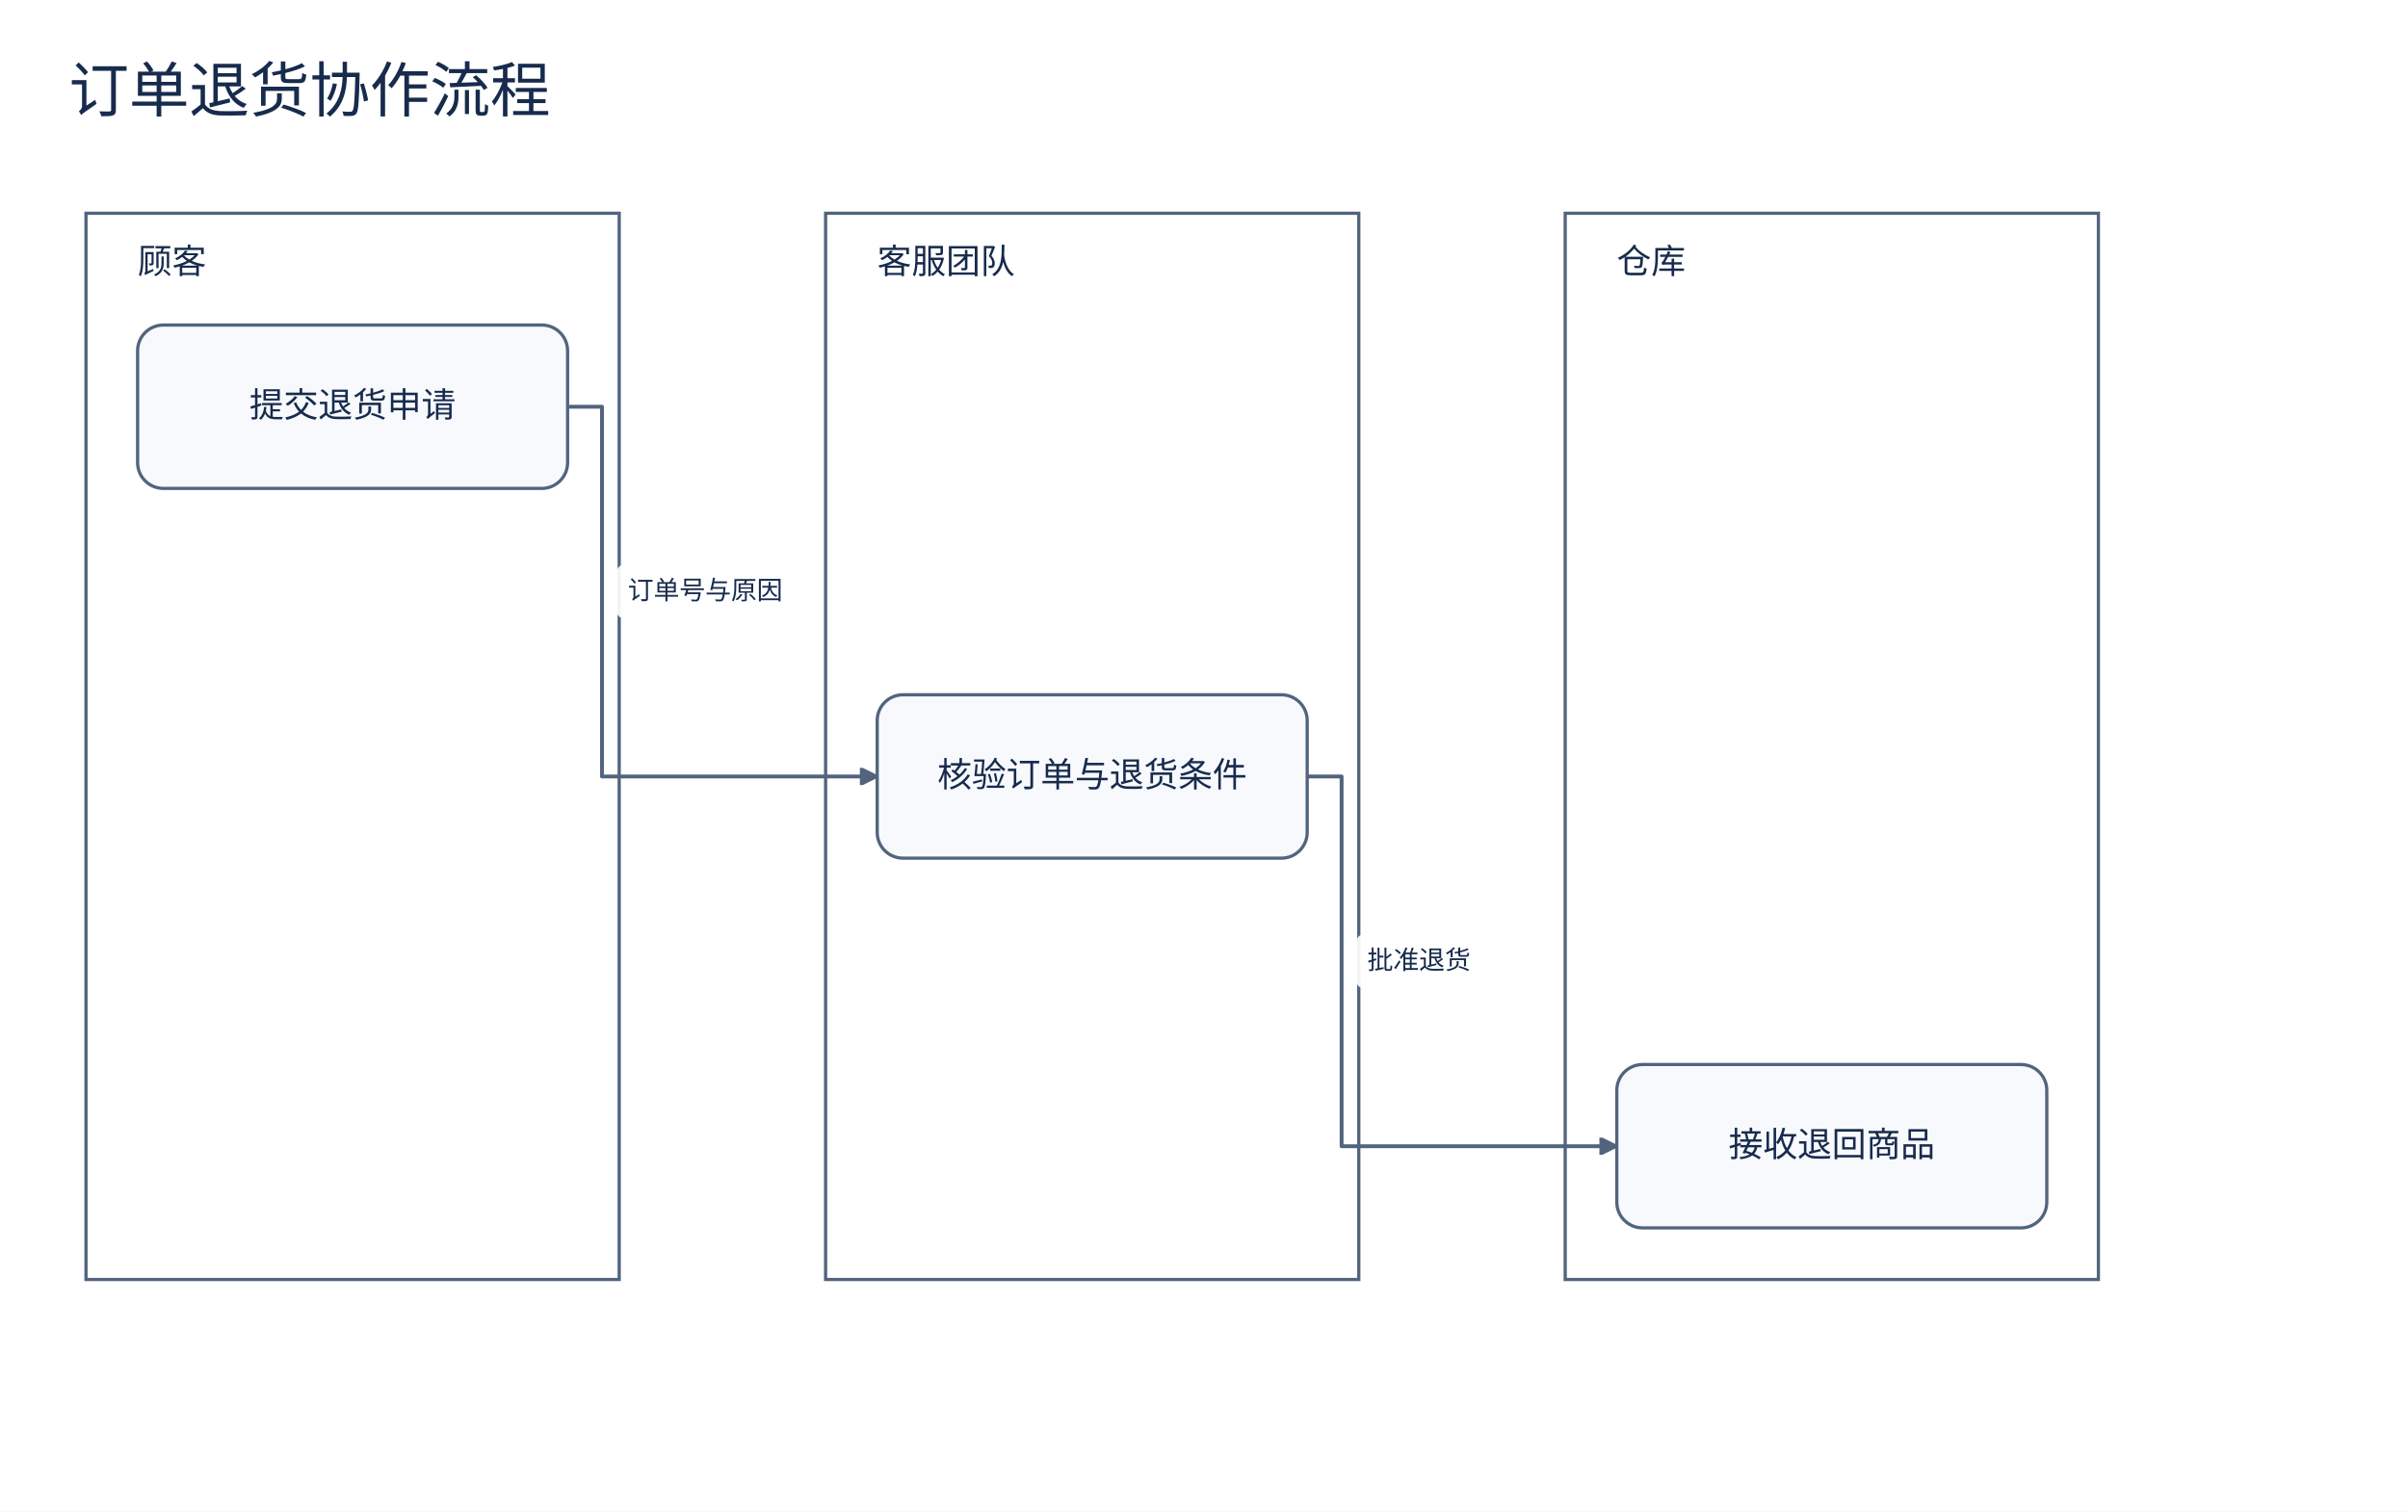
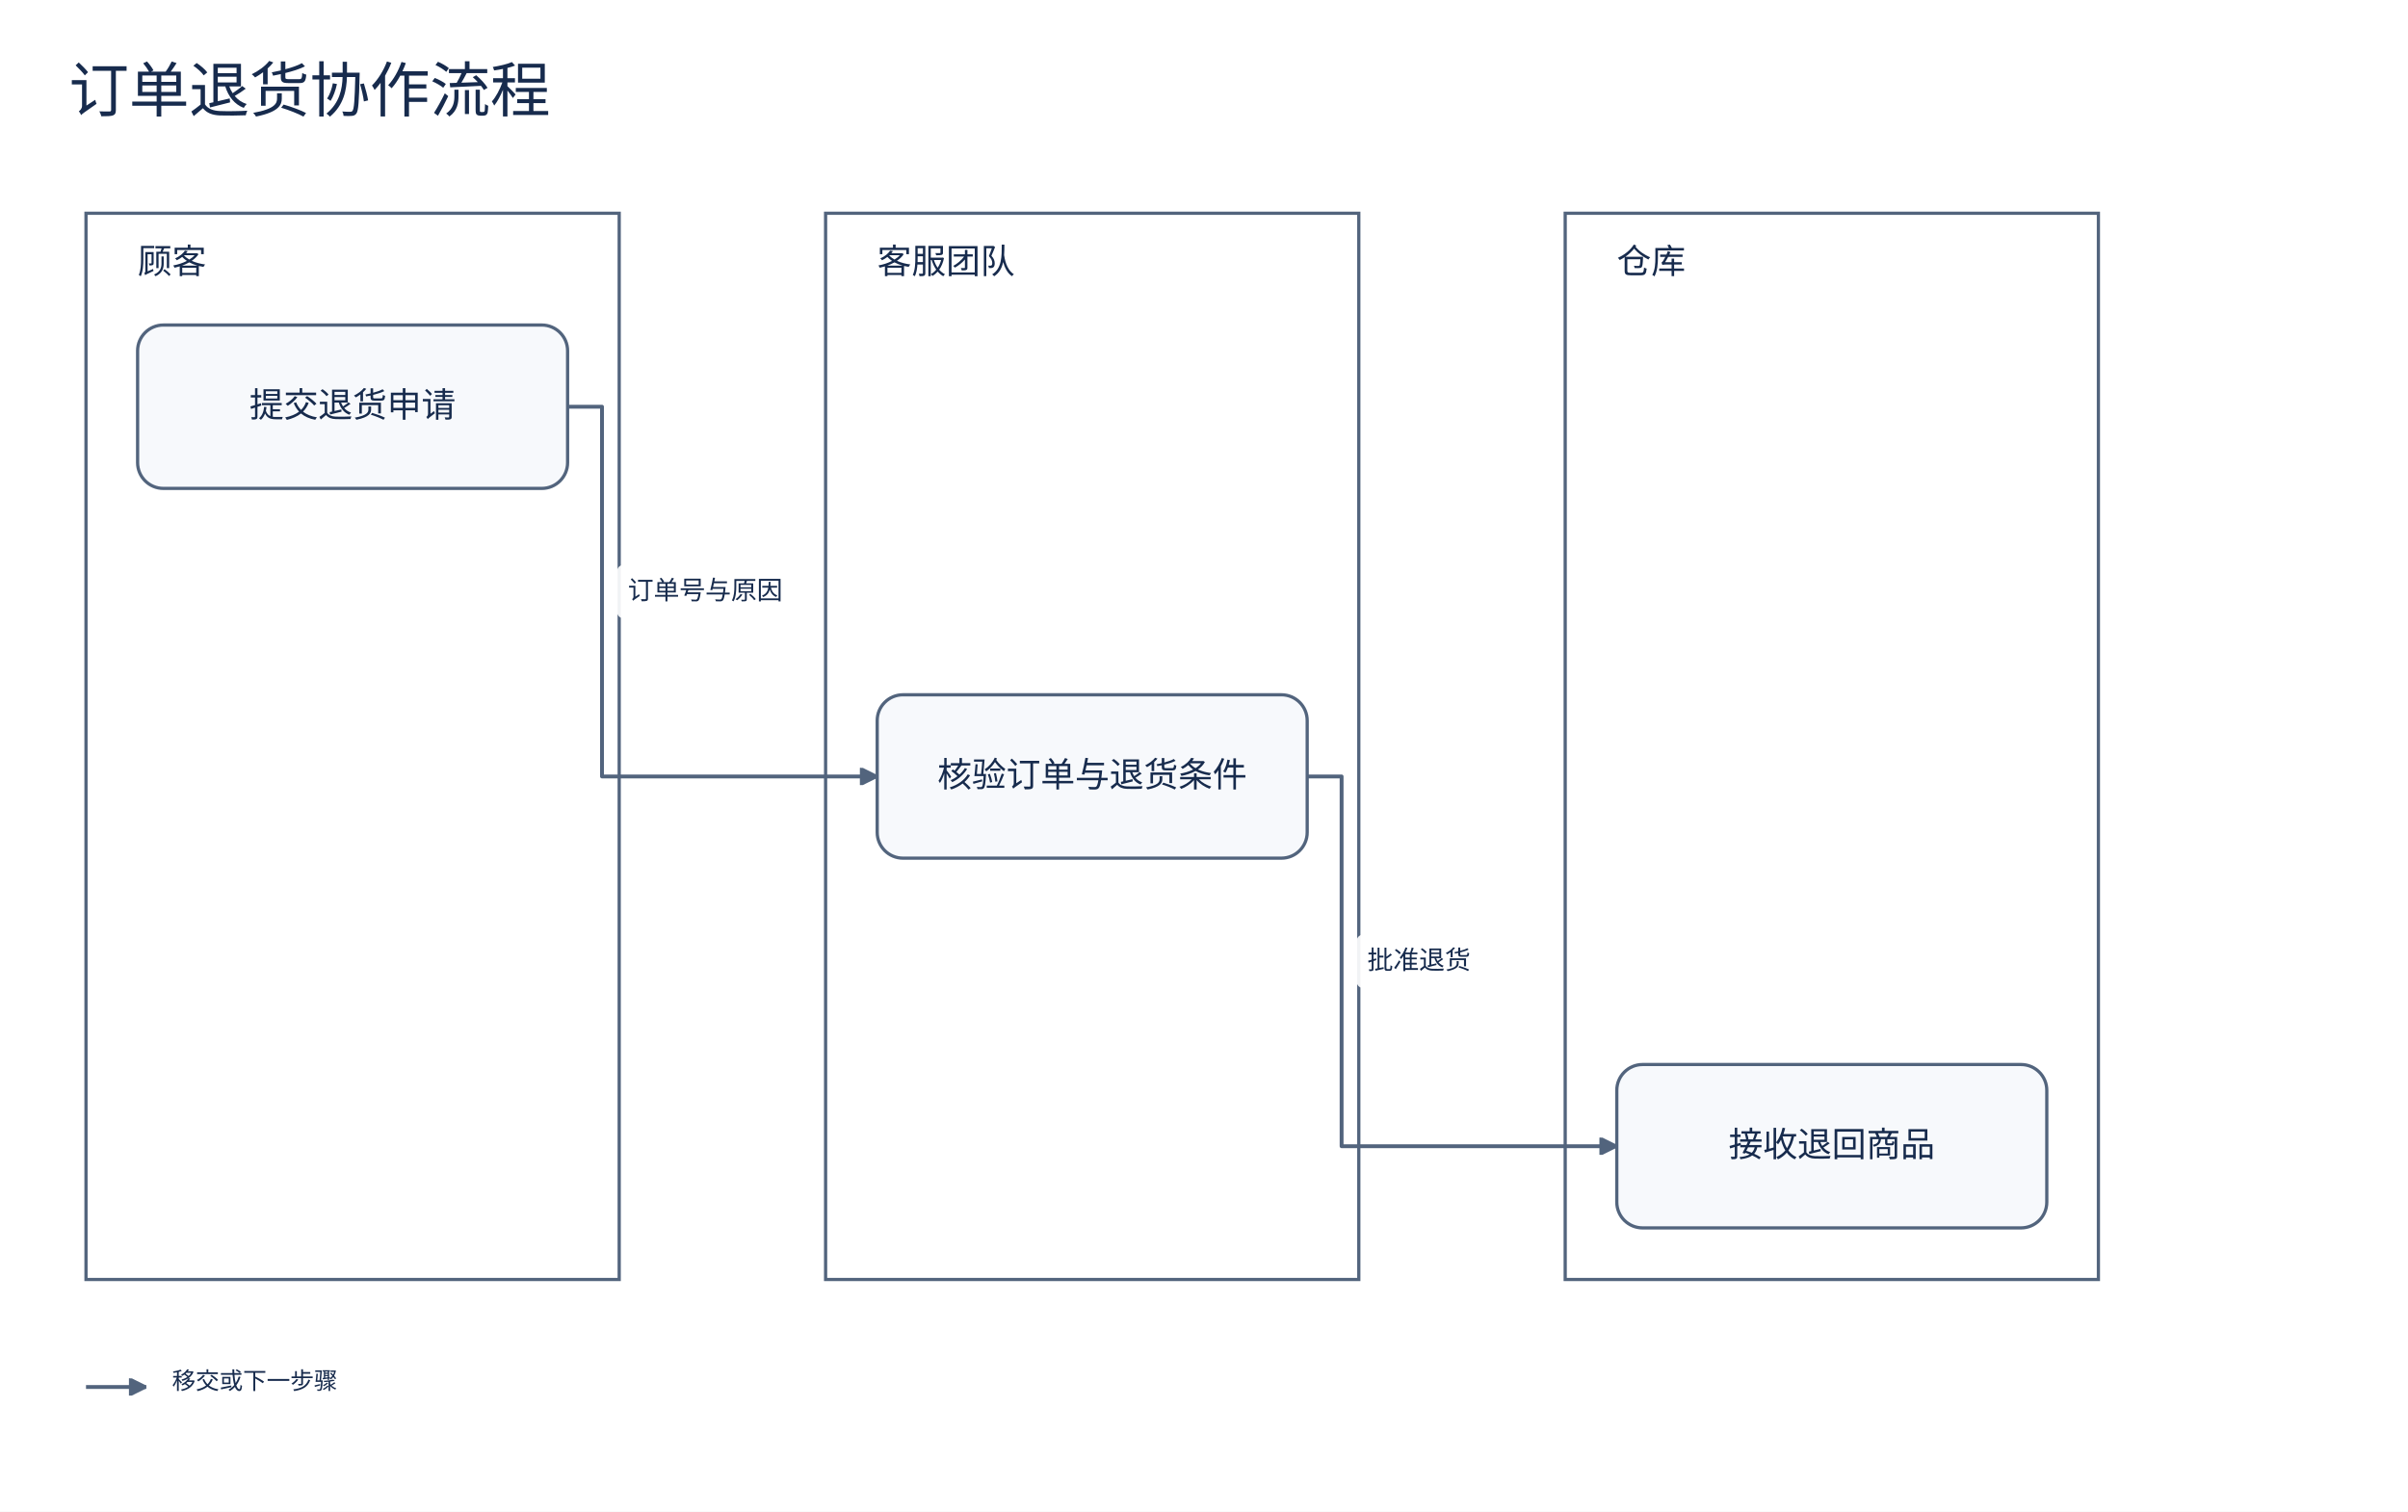
- <svg xmlns="http://www.w3.org/2000/svg" viewBox="0 0 1120 703.2" width="1120" height="703.2" lang="zh" role="img" aria-labelledby="atlas-95638376e193-document-title atlas-95638376e193-document-desc" data-archatlas="0.1" data-measured-with="estimate">
+ <svg xmlns="http://www.w3.org/2000/svg" viewBox="0 0 1120 703.2" width="1120" height="703.2" lang="zh" role="img" aria-labelledby="atlas-985e12b1dd93-document-title atlas-985e12b1dd93-document-desc" data-archatlas="0.1" data-measured-with="estimate">
  <defs>
-     <marker id="atlas-95638376e193-marker-peer-arrow" viewBox="0 0 10 10" refX="10" refY="5" markerWidth="8" markerHeight="8" markerUnits="userSpaceOnUse" orient="auto-start-reverse">
+     <marker id="atlas-985e12b1dd93-marker-peer-arrow" viewBox="0 0 10 10" refX="10" refY="5" markerWidth="8" markerHeight="8" markerUnits="userSpaceOnUse" orient="auto-start-reverse">
      <path d="M 0 0 L 10 5 L 0 10 Z" fill="#52647d" stroke="#52647d" stroke-width="1.5" />
    </marker>
-     <marker id="atlas-95638376e193-marker-peer-circle" viewBox="0 0 10 10" refX="5" refY="5" markerWidth="8" markerHeight="8" markerUnits="userSpaceOnUse">
+     <marker id="atlas-985e12b1dd93-marker-peer-circle" viewBox="0 0 10 10" refX="5" refY="5" markerWidth="8" markerHeight="8" markerUnits="userSpaceOnUse">
      <circle cx="5" cy="5" r="3.5" fill="#ffffff" stroke="#52647d" stroke-width="1.5" />
    </marker>
  </defs>
  <rect width="1120" height="703.2" fill="#ffffff" data-role="canvas" />
-   <rect id="atlas-95638376e193-shape-group-buyer" data-id="buyer" data-role="group" data-parent="" data-kind="lane" fill="#ffffff" stroke="#52647d" stroke-width="1.5" data-box="40 99.2 248 496" x="40" y="99.2" width="248" height="496" rx="0" />
-   <rect id="atlas-95638376e193-shape-node-request" data-id="request" data-role="node" data-parent="buyer" data-kind="task" fill="#f7f9fc" stroke="#52647d" stroke-width="1.5" data-box="64 151.2 200 76" x="64" y="151.2" width="200" height="76" rx="12" />
-   <rect id="atlas-95638376e193-shape-group-support" data-id="support" data-role="group" data-parent="" data-kind="lane" fill="#ffffff" stroke="#52647d" stroke-width="1.5" data-box="384 99.2 248 496" x="384" y="99.2" width="248" height="496" rx="0" />
-   <rect id="atlas-95638376e193-shape-node-approve" data-id="approve" data-role="node" data-parent="support" data-kind="task" fill="#f7f9fc" stroke="#52647d" stroke-width="1.5" data-box="408 323.2 200 76" x="408" y="323.2" width="200" height="76" rx="12" />
-   <rect id="atlas-95638376e193-shape-group-warehouse" data-id="warehouse" data-role="group" data-parent="" data-kind="lane" fill="#ffffff" stroke="#52647d" stroke-width="1.5" data-box="728 99.2 248 496" x="728" y="99.2" width="248" height="496" rx="0" />
-   <rect id="atlas-95638376e193-shape-node-receive" data-id="receive" data-role="node" data-parent="warehouse" data-kind="task" fill="#f7f9fc" stroke="#52647d" stroke-width="1.5" data-box="752 495.2 200 76" x="752" y="495.2" width="200" height="76" rx="12" />
-   <polyline id="atlas-95638376e193-edge-edge-1" data-id="edge-1" data-role="edge" data-from="request" data-to="approve" data-kind="call" points="264,189.2 280,189.2 280,361.2 408,361.2" fill="none" stroke="#52647d" stroke-width="1.8" stroke-linejoin="round" marker-end="url(#atlas-95638376e193-marker-peer-arrow)" />
-   <polyline id="atlas-95638376e193-edge-edge-2" data-id="edge-2" data-role="edge" data-from="approve" data-to="receive" data-kind="call" points="608,361.2 624,361.2 624,533.2 752,533.2" fill="none" stroke="#52647d" stroke-width="1.8" stroke-linejoin="round" marker-end="url(#atlas-95638376e193-marker-peer-arrow)" />
-   <rect id="atlas-95638376e193-shape-label-bg-__edge-1-background" data-id="__edge-1-background" data-role="label-bg" data-parent="edge-1" x="287" y="262.8" width="82" height="24.8" fill="#ffffff" fill-opacity="0.92" rx="3" />
-   <rect id="atlas-95638376e193-shape-label-bg-__edge-2-background" data-id="__edge-2-background" data-role="label-bg" data-parent="edge-2" x="631" y="434.8" width="58" height="24.8" fill="#ffffff" fill-opacity="0.92" rx="3" />
-   <text id="atlas-95638376e193-text-title-figure-title" data-id="figure-title" data-role="title" data-owner="" x="32" y="52" font-size="28" font-family="sans-serif" text-anchor="start" fill="#172b4d" data-text-box="32 24 224 39.2">
+   <rect id="atlas-985e12b1dd93-shape-group-buyer" data-id="buyer" data-role="group" data-parent="" data-kind="lane" fill="#ffffff" stroke="#52647d" stroke-width="1.5" data-box="40 99.2 248 496" x="40" y="99.2" width="248" height="496" rx="0" />
+   <rect id="atlas-985e12b1dd93-shape-node-request" data-id="request" data-role="node" data-parent="buyer" data-kind="task" fill="#f7f9fc" stroke="#52647d" stroke-width="1.5" data-box="64 151.2 200 76" x="64" y="151.2" width="200" height="76" rx="12" />
+   <rect id="atlas-985e12b1dd93-shape-group-support" data-id="support" data-role="group" data-parent="" data-kind="lane" fill="#ffffff" stroke="#52647d" stroke-width="1.5" data-box="384 99.2 248 496" x="384" y="99.2" width="248" height="496" rx="0" />
+   <rect id="atlas-985e12b1dd93-shape-node-approve" data-id="approve" data-role="node" data-parent="support" data-kind="task" fill="#f7f9fc" stroke="#52647d" stroke-width="1.5" data-box="408 323.2 200 76" x="408" y="323.2" width="200" height="76" rx="12" />
+   <rect id="atlas-985e12b1dd93-shape-group-warehouse" data-id="warehouse" data-role="group" data-parent="" data-kind="lane" fill="#ffffff" stroke="#52647d" stroke-width="1.5" data-box="728 99.2 248 496" x="728" y="99.2" width="248" height="496" rx="0" />
+   <rect id="atlas-985e12b1dd93-shape-node-receive" data-id="receive" data-role="node" data-parent="warehouse" data-kind="task" fill="#f7f9fc" stroke="#52647d" stroke-width="1.5" data-box="752 495.2 200 76" x="752" y="495.2" width="200" height="76" rx="12" />
+   <polyline id="atlas-985e12b1dd93-edge-edge-1" data-id="edge-1" data-role="edge" data-from="request" data-to="approve" data-kind="call" points="264,189.2 280,189.2 280,361.2 408,361.2" fill="none" stroke="#52647d" stroke-width="1.8" stroke-linejoin="round" marker-end="url(#atlas-985e12b1dd93-marker-peer-arrow)" />
+   <polyline id="atlas-985e12b1dd93-edge-edge-2" data-id="edge-2" data-role="edge" data-from="approve" data-to="receive" data-kind="call" points="608,361.2 624,361.2 624,533.2 752,533.2" fill="none" stroke="#52647d" stroke-width="1.8" stroke-linejoin="round" marker-end="url(#atlas-985e12b1dd93-marker-peer-arrow)" />
+   <polyline id="atlas-985e12b1dd93-edge-legend-line-0" data-id="legend-line-0" data-role="edge" data-from="" data-to="" data-kind="legend" points="40,645.2 68,645.2" fill="none" stroke="#52647d" stroke-width="1.8" stroke-linejoin="round" marker-end="url(#atlas-985e12b1dd93-marker-peer-arrow)" />
+   <rect id="atlas-985e12b1dd93-shape-label-bg-__edge-1-background" data-id="__edge-1-background" data-role="label-bg" data-parent="edge-1" x="287" y="262.8" width="82" height="24.8" fill="#ffffff" fill-opacity="0.92" rx="3" />
+   <rect id="atlas-985e12b1dd93-shape-label-bg-__edge-2-background" data-id="__edge-2-background" data-role="label-bg" data-parent="edge-2" x="631" y="434.8" width="58" height="24.8" fill="#ffffff" fill-opacity="0.92" rx="3" />
+   <text id="atlas-985e12b1dd93-text-title-figure-title" data-id="figure-title" data-role="title" data-owner="" x="32" y="52" font-size="28" font-family="sans-serif" text-anchor="start" fill="#172b4d" data-text-box="32 24 224 39.2">
    <tspan x="32" y="52">
      <tspan font-family="sans-serif">订单退货协作流程</tspan>
    </tspan>
  </text>
-   <text id="atlas-95638376e193-text-group-title-buyer-title" data-id="buyer-title" data-role="group-title" data-owner="buyer" x="64" y="127.2" font-size="16" font-family="sans-serif" text-anchor="start" fill="#172b4d" data-text-box="64 111.2 32 22.4">
+   <text id="atlas-985e12b1dd93-text-group-title-buyer-title" data-id="buyer-title" data-role="group-title" data-owner="buyer" x="64" y="127.2" font-size="16" font-family="sans-serif" text-anchor="start" fill="#172b4d" data-text-box="64 111.2 32 22.4">
    <tspan x="64" y="127.2">
      <tspan font-family="sans-serif">顾客</tspan>
    </tspan>
  </text>
-   <text id="atlas-95638376e193-text-name-request-name" data-id="request-name" data-role="name" data-owner="request" x="164" y="194" font-size="16" font-family="sans-serif" text-anchor="middle" fill="#172b4d" data-text-box="116 178 96 22.4">
+   <text id="atlas-985e12b1dd93-text-name-request-name" data-id="request-name" data-role="name" data-owner="request" x="164" y="194" font-size="16" font-family="sans-serif" text-anchor="middle" fill="#172b4d" data-text-box="116 178 96 22.4">
    <tspan x="164" y="194">
      <tspan font-family="sans-serif">提交退货申请</tspan>
    </tspan>
  </text>
-   <text id="atlas-95638376e193-text-group-title-support-title" data-id="support-title" data-role="group-title" data-owner="support" x="408" y="127.2" font-size="16" font-family="sans-serif" text-anchor="start" fill="#172b4d" data-text-box="408 111.2 64 22.4">
+   <text id="atlas-985e12b1dd93-text-group-title-support-title" data-id="support-title" data-role="group-title" data-owner="support" x="408" y="127.2" font-size="16" font-family="sans-serif" text-anchor="start" fill="#172b4d" data-text-box="408 111.2 64 22.4">
    <tspan x="408" y="127.2">
      <tspan font-family="sans-serif">客服团队</tspan>
    </tspan>
  </text>
-   <text id="atlas-95638376e193-text-name-approve-name" data-id="approve-name" data-role="name" data-owner="approve" x="508" y="366" font-size="16" font-family="sans-serif" text-anchor="middle" fill="#172b4d" data-text-box="436 350 144 22.4">
+   <text id="atlas-985e12b1dd93-text-name-approve-name" data-id="approve-name" data-role="name" data-owner="approve" x="508" y="366" font-size="16" font-family="sans-serif" text-anchor="middle" fill="#172b4d" data-text-box="436 350 144 22.4">
    <tspan x="508" y="366">
      <tspan font-family="sans-serif">核验订单与退货条件</tspan>
    </tspan>
  </text>
-   <text id="atlas-95638376e193-text-group-title-warehouse-title" data-id="warehouse-title" data-role="group-title" data-owner="warehouse" x="752" y="127.2" font-size="16" font-family="sans-serif" text-anchor="start" fill="#172b4d" data-text-box="752 111.2 32 22.4">
+   <text id="atlas-985e12b1dd93-text-group-title-warehouse-title" data-id="warehouse-title" data-role="group-title" data-owner="warehouse" x="752" y="127.2" font-size="16" font-family="sans-serif" text-anchor="start" fill="#172b4d" data-text-box="752 111.2 32 22.4">
    <tspan x="752" y="127.2">
      <tspan font-family="sans-serif">仓库</tspan>
    </tspan>
  </text>
-   <text id="atlas-95638376e193-text-name-receive-name" data-id="receive-name" data-role="name" data-owner="receive" x="852" y="538" font-size="16" font-family="sans-serif" text-anchor="middle" fill="#172b4d" data-text-box="804 522 96 22.4">
+   <text id="atlas-985e12b1dd93-text-name-receive-name" data-id="receive-name" data-role="name" data-owner="receive" x="852" y="538" font-size="16" font-family="sans-serif" text-anchor="middle" fill="#172b4d" data-text-box="804 522 96 22.4">
    <tspan x="852" y="538">
      <tspan font-family="sans-serif">接收退回商品</tspan>
    </tspan>
  </text>
-   <text id="atlas-95638376e193-text-edge-label-edge-1-label" data-id="edge-1-label" data-role="edge-label" data-owner="edge-1" x="328" y="278.8" font-size="12" font-family="sans-serif" text-anchor="middle" fill="#172b4d" data-text-box="292 266.8 72 16.8">
+   <text id="atlas-985e12b1dd93-text-edge-label-edge-1-label" data-id="edge-1-label" data-role="edge-label" data-owner="edge-1" x="328" y="278.8" font-size="12" font-family="sans-serif" text-anchor="middle" fill="#172b4d" data-text-box="292 266.8 72 16.8">
    <tspan x="328" y="278.8">
      <tspan font-family="sans-serif">订单号与原因</tspan>
    </tspan>
  </text>
-   <text id="atlas-95638376e193-text-edge-label-edge-2-label" data-id="edge-2-label" data-role="edge-label" data-owner="edge-2" x="660" y="450.8" font-size="12" font-family="sans-serif" text-anchor="middle" fill="#172b4d" data-text-box="636 438.8 48 16.8">
+   <text id="atlas-985e12b1dd93-text-edge-label-edge-2-label" data-id="edge-2-label" data-role="edge-label" data-owner="edge-2" x="660" y="450.8" font-size="12" font-family="sans-serif" text-anchor="middle" fill="#172b4d" data-text-box="636 438.8 48 16.8">
    <tspan x="660" y="450.8">
      <tspan font-family="sans-serif">批准退货</tspan>
    </tspan>
  </text>
+   <text id="atlas-985e12b1dd93-text-legend-legend-0" data-id="legend-0" data-role="legend" data-owner="" x="80" y="646.2" font-size="11" font-family="sans-serif" text-anchor="start" fill="#172b4d" data-text-box="80 635.2 77 15.4">
+     <tspan x="80" y="646.2">
+       <tspan font-family="sans-serif">移交或下一步骤</tspan>
+     </tspan>
+   </text>
</svg>
